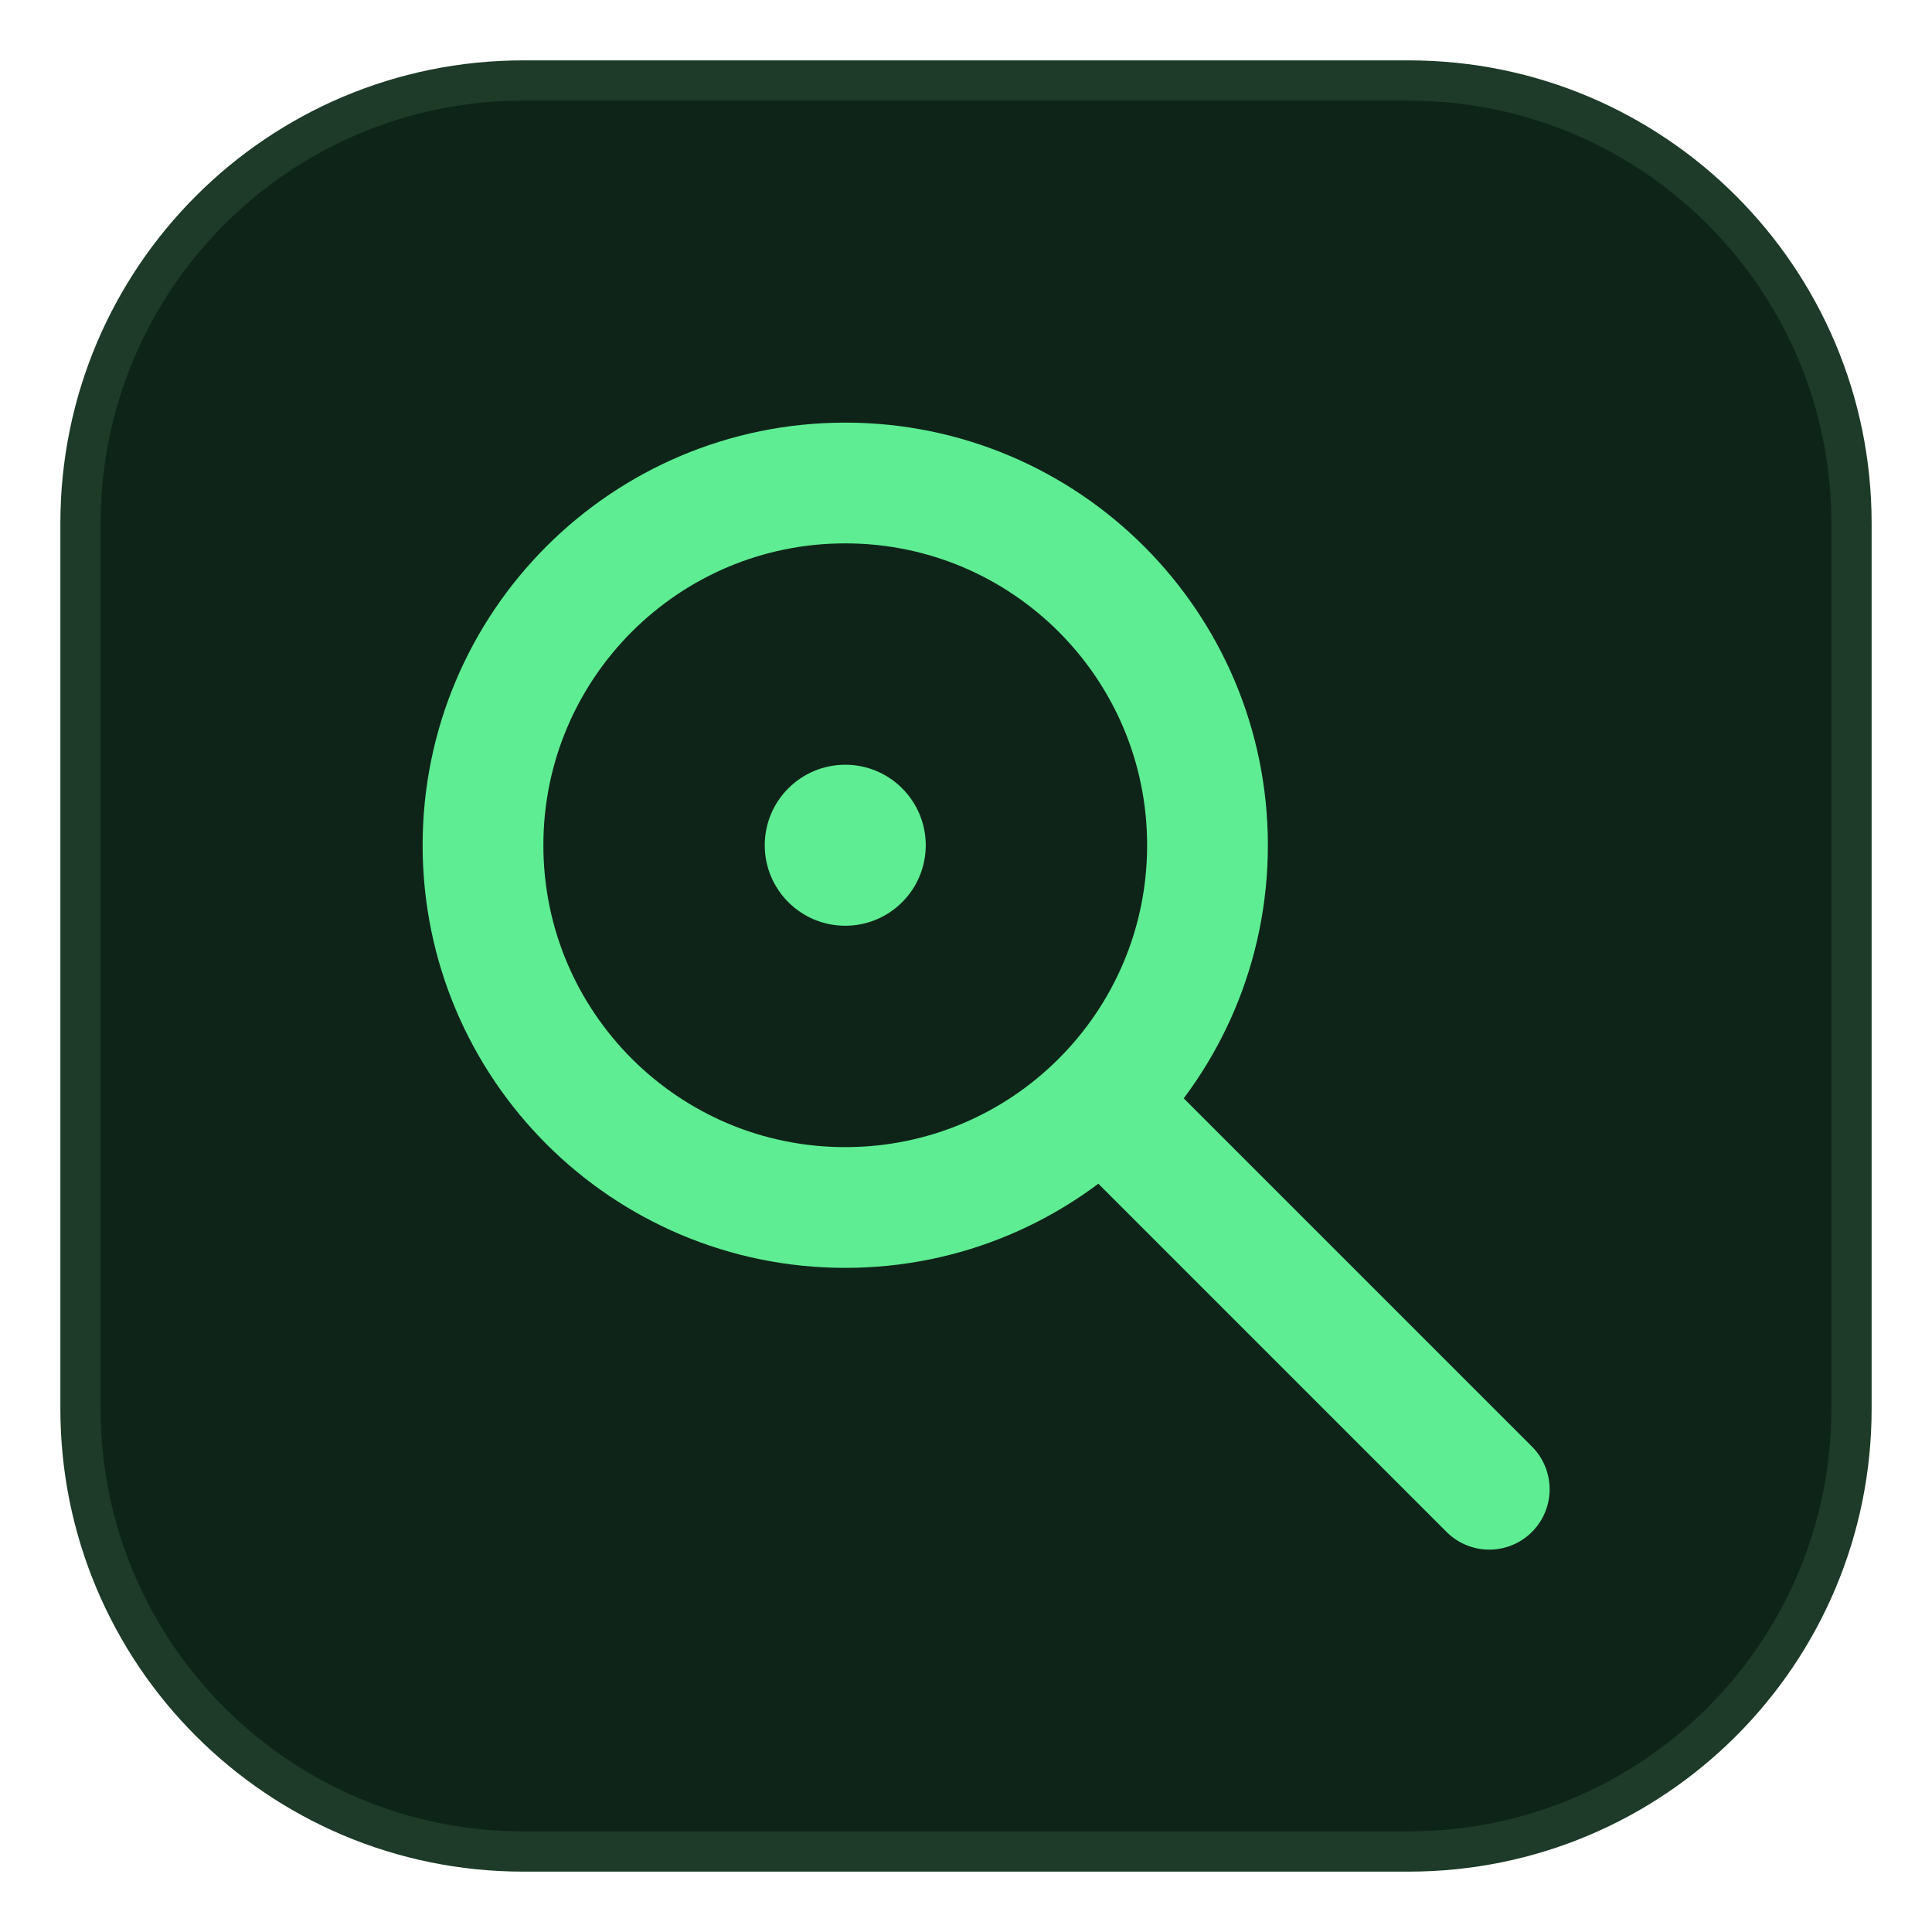
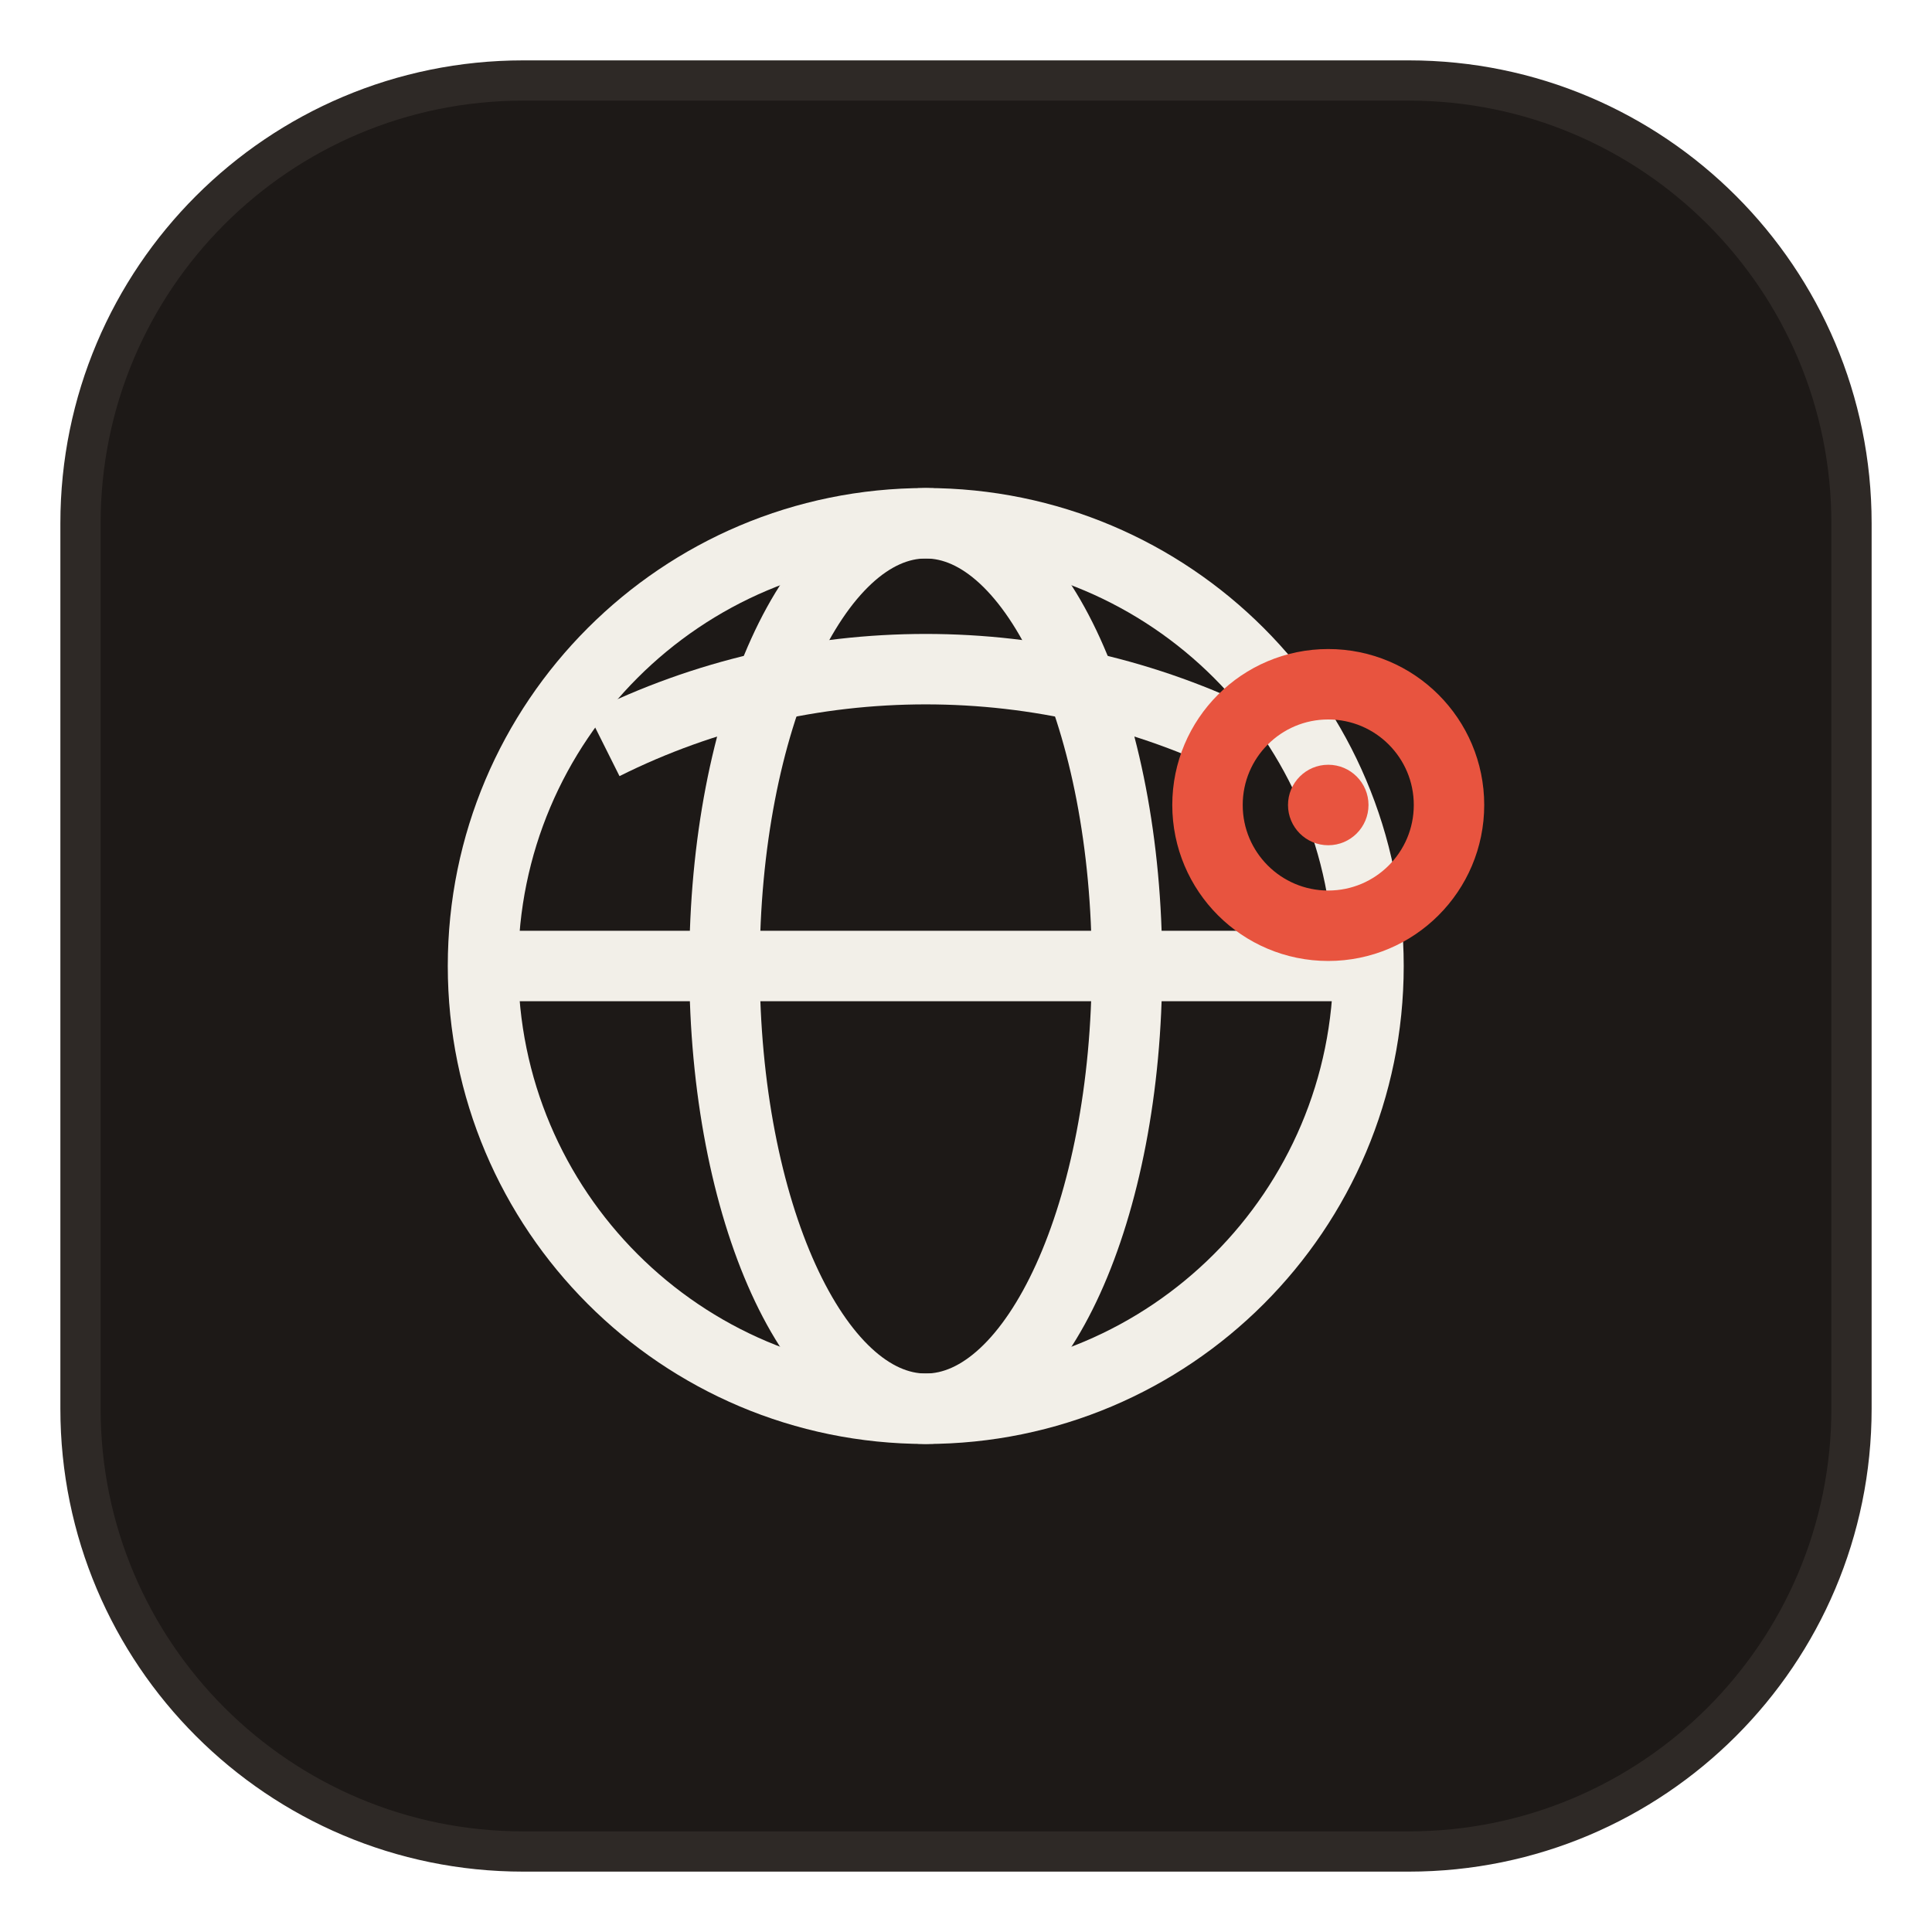
<svg xmlns="http://www.w3.org/2000/svg" viewBox="0 0 96 96">
-   <rect x="4" y="4" width="88" height="88" rx="22" fill="#0f2418" />
-   <rect x="4" y="4" width="88" height="88" rx="22" fill="none" stroke="#1d3b28" stroke-width="2" />
-   <circle cx="42" cy="42" r="18" stroke="#5eed93" stroke-width="6" fill="none" stroke-linecap="round" stroke-linejoin="round" />
-   <path d="M56,56 L74,74" stroke="#5eed93" stroke-width="6" fill="none" stroke-linecap="round" stroke-linejoin="round" />
-   <circle cx="42" cy="42" r="4" fill="#5eed93" />
+   <rect x="4" y="4" width="88" height="88" rx="22" fill="#1D1917" />
+   <rect x="4" y="4" width="88" height="88" rx="22" fill="none" stroke="#2E2926" stroke-width="2" />
+   <circle cx="46" cy="48" r="22" fill="none" stroke="#F2EFE8" stroke-width="3.5" />
+   <path d="M24 48 H68" fill="none" stroke="#F2EFE8" stroke-width="3.5" />
+   <ellipse cx="46" cy="48" rx="10" ry="22" fill="none" stroke="#F2EFE8" stroke-width="3.5" />
+   <path d="M30 37 C40 32 52 32 62 37" fill="none" stroke="#F2EFE8" stroke-width="3.5" />
+   <circle cx="66" cy="40" r="6" fill="none" stroke="#E8543F" stroke-width="3.5" />
+   <circle cx="66" cy="40" r="2" fill="#E8543F" />
</svg>
